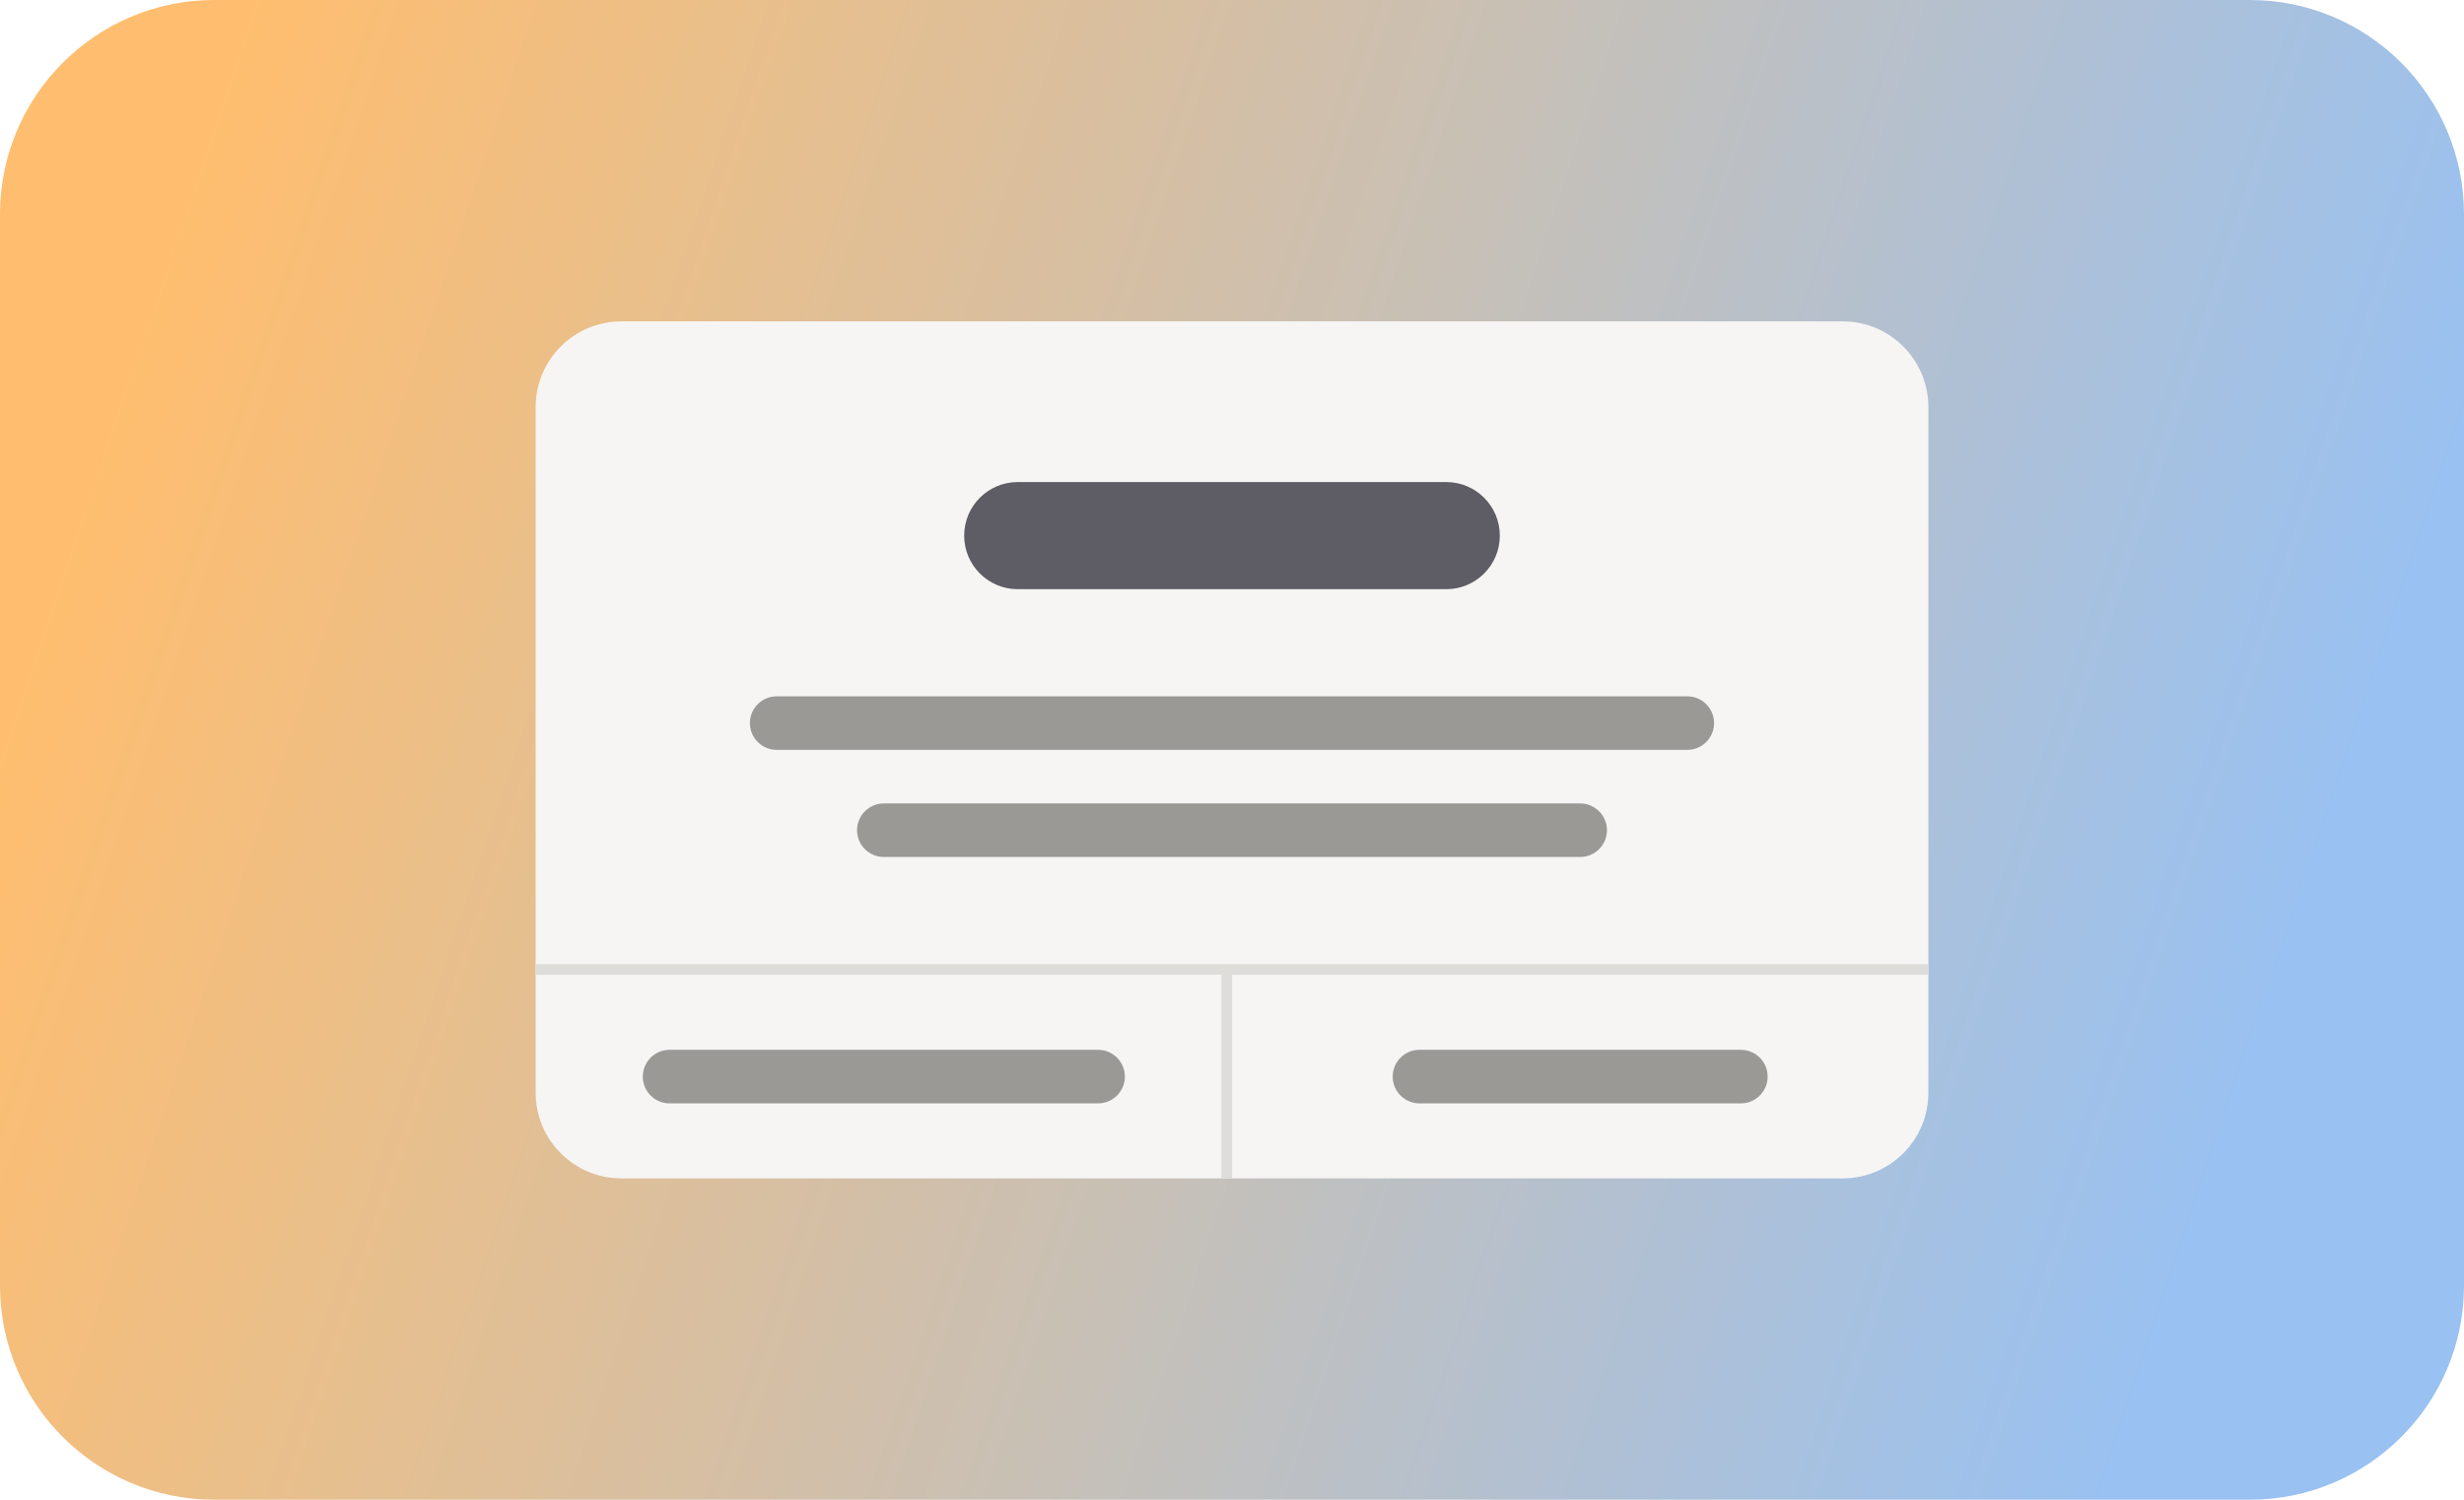
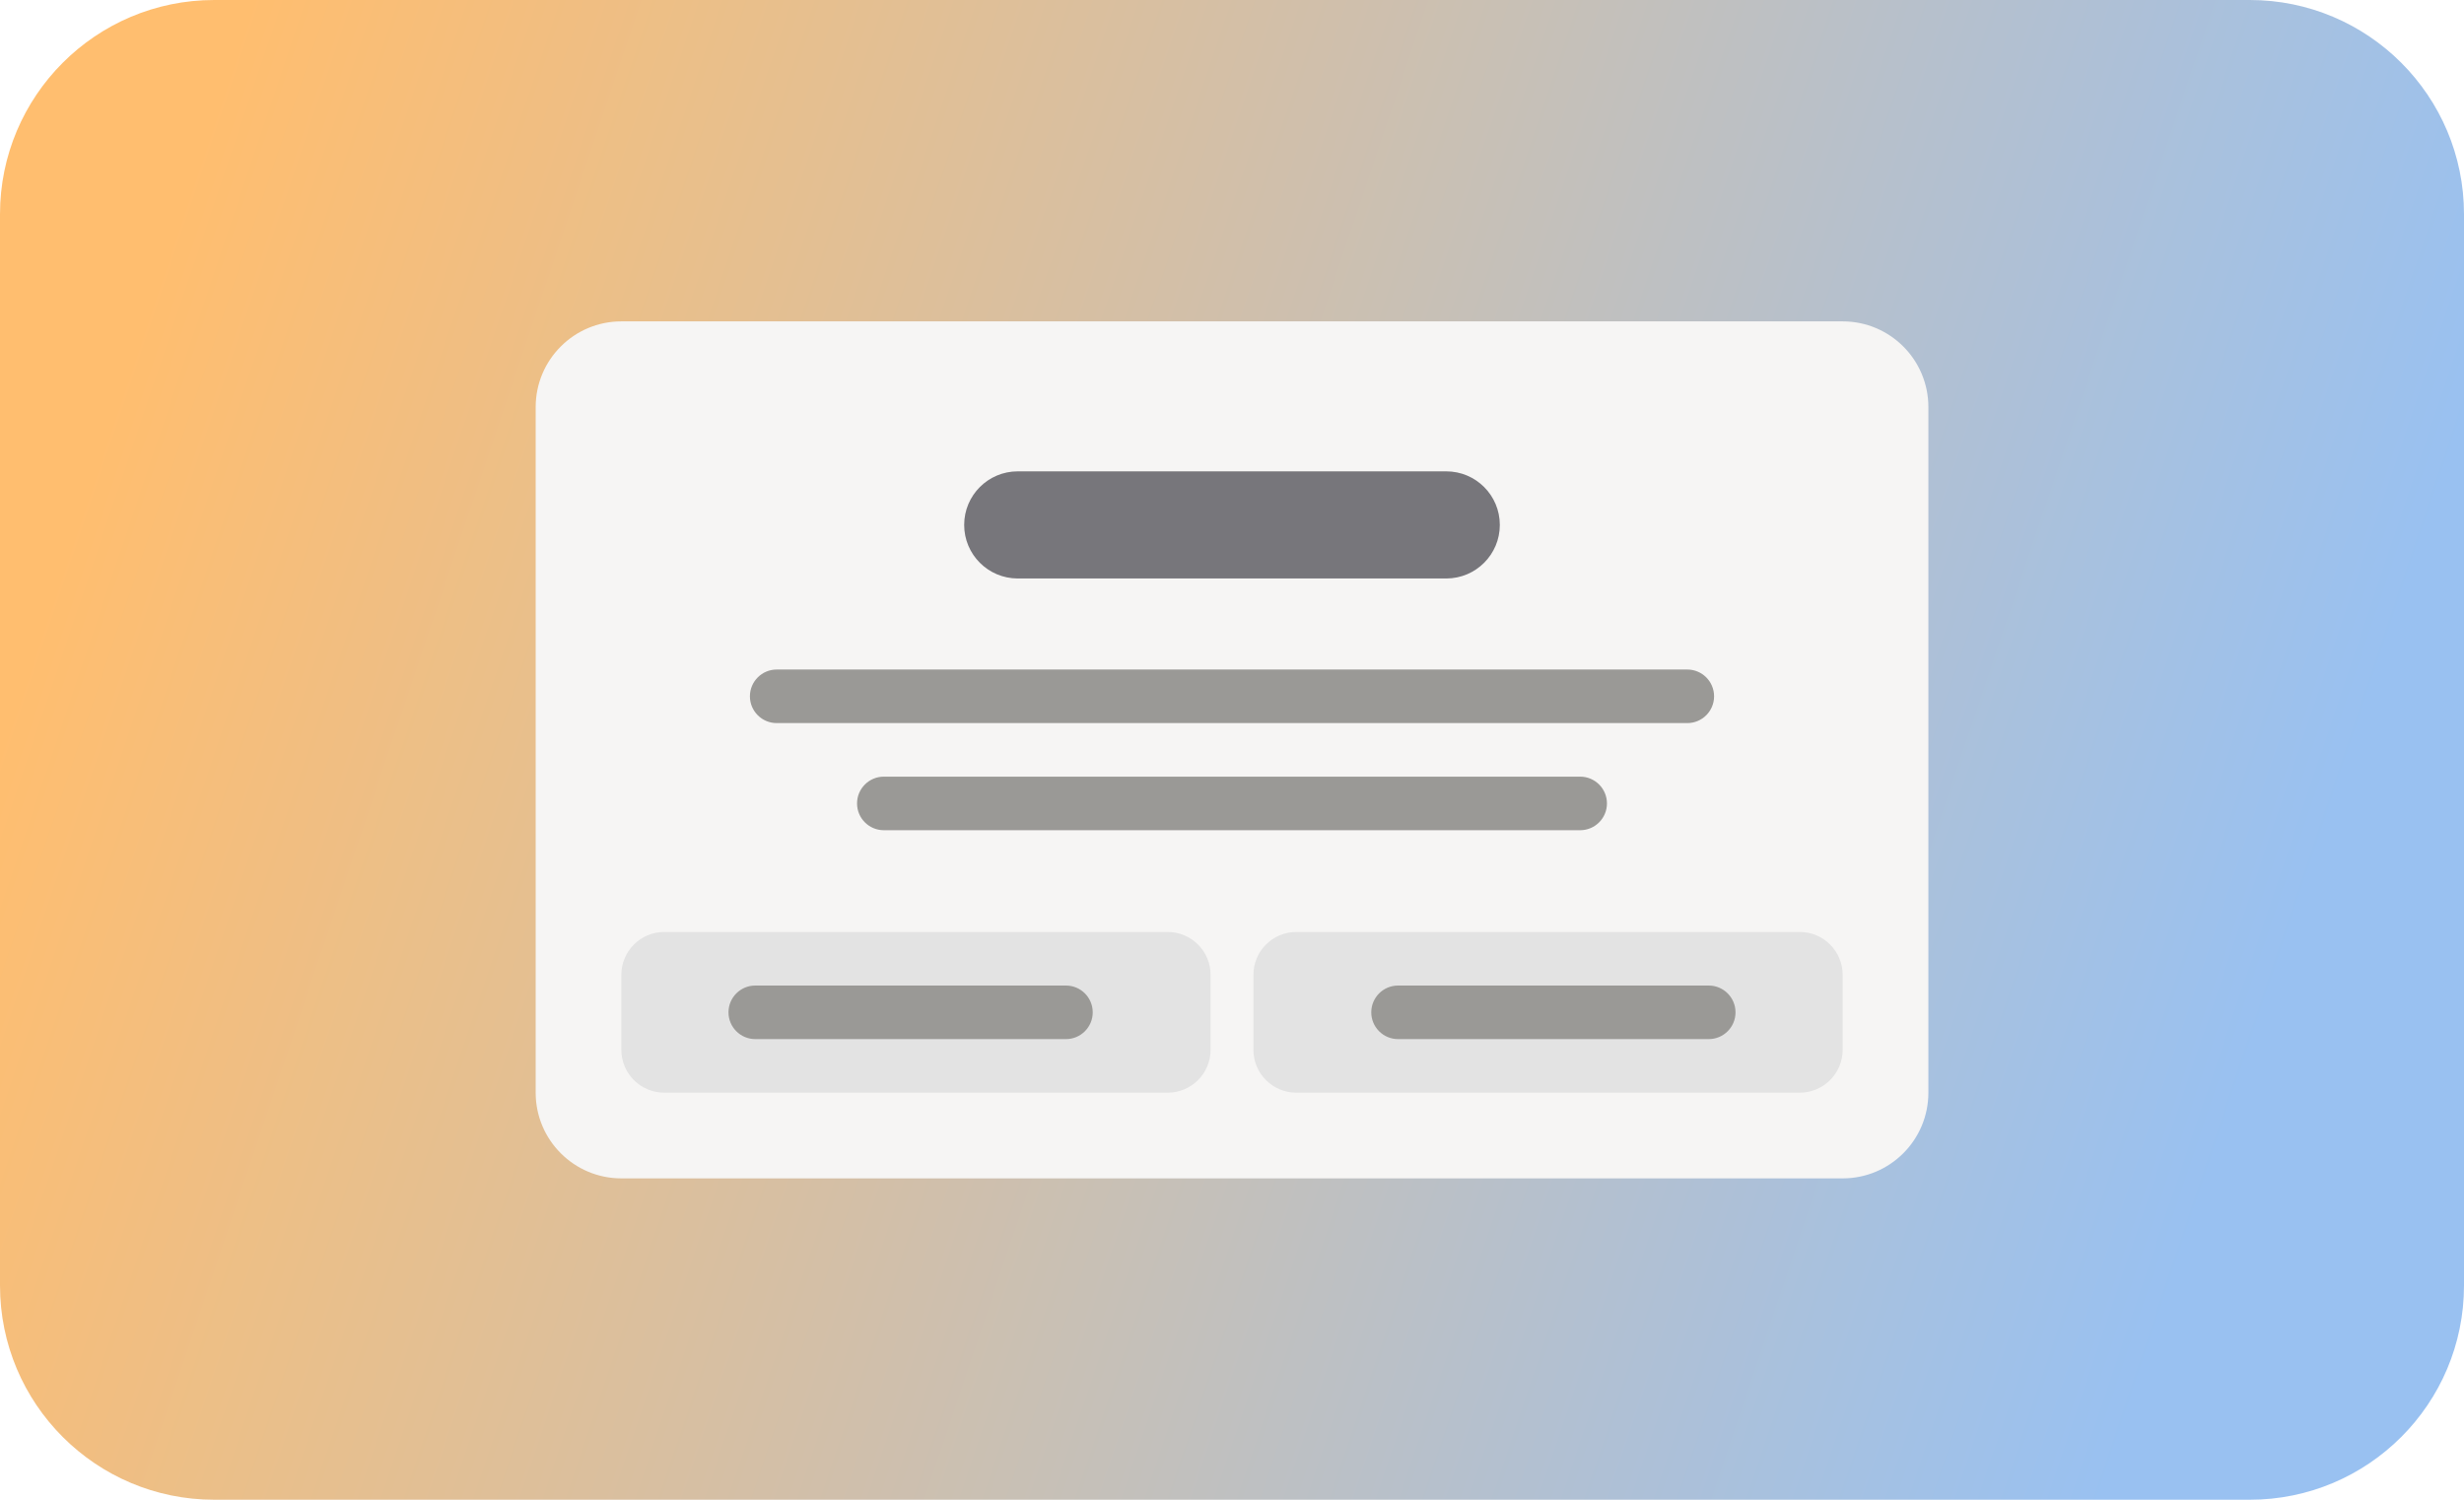
<svg xmlns="http://www.w3.org/2000/svg" xmlns:xlink="http://www.w3.org/1999/xlink" height="140" width="230" version="1.1" id="svg6941" xml:space="preserve">
  <defs id="defs6945">
    <linearGradient xlink:href="#linearGradient1" id="linearGradient2" x1="24.667" y1="26.404" x2="222.659" y2="92.982" gradientUnits="userSpaceOnUse" gradientTransform="translate(-230.001,-140)" />
    <linearGradient id="linearGradient1">
      <stop style="stop-color:#99c1f1;stop-opacity:1" offset="0" id="stop1" />
      <stop style="stop-color:#ffbe6f;stop-opacity:1" offset="1" id="stop2" />
    </linearGradient>
  </defs>
  <rect style="fill:url(#linearGradient2);fill-opacity:1;stroke:none;stroke-width:18;stroke-linecap:round;stroke-dashoffset:26.4" width="230" height="140" x="-230" ry="20" rx="20" id="rect7" y="-140" transform="scale(-1)" />
  <rect style="fill:#f6f5f4;fill-opacity:1;stroke:none;stroke-width:18;stroke-linecap:round;stroke-dashoffset:26.4" width="130.001" height="80.001" x="50.002" y="30" ry="8.001" rx="8.001" id="rect6927" />
-   <path style="fill:#f6f5f4;stroke:#deddda;stroke-width:1;stroke-linecap:butt;stroke-linejoin:miter;stroke-opacity:1" d="M 50.017,90.497 H 180.002 M 114.511,91 v 19" id="path6931" />
-   <rect style="fill:#5e5c64;fill-opacity:1;stroke:none;stroke-width:6;stroke-linecap:round;stroke-linejoin:round;stroke-dashoffset:26.4;paint-order:markers stroke fill" id="rect1" width="50" height="10" x="90" y="45" rx="5" ry="5" />
-   <rect style="fill:#9a9996;fill-opacity:1;stroke:none;stroke-width:6;stroke-linecap:round;stroke-linejoin:round;stroke-dashoffset:26.4;paint-order:markers stroke fill" id="rect2" width="90" height="5" x="70" y="65" rx="2.5" ry="2.5" />
-   <rect style="fill:#9a9996;fill-opacity:1;stroke:none;stroke-width:6;stroke-linecap:round;stroke-linejoin:round;stroke-dashoffset:26.4;paint-order:markers stroke fill" id="rect3" width="70" height="5" x="80" y="75" rx="2.5" ry="2.5" />
-   <rect style="fill:#9a9996;fill-opacity:1;stroke:none;stroke-width:6;stroke-linecap:round;stroke-linejoin:round;stroke-dashoffset:26.4;paint-order:markers stroke fill" id="rect5" width="45" height="5" x="60" y="98" rx="2.5" ry="2.5" />
-   <rect style="fill:#9a9996;fill-opacity:1;stroke:none;stroke-width:6;stroke-linecap:round;stroke-linejoin:round;stroke-dashoffset:26.4;paint-order:markers stroke fill" id="rect6" width="35" height="5" x="130" y="98" rx="2.5" ry="2.5" />
+   <rect style="fill:#77767b;fill-opacity:1;stroke:none;stroke-width:6;stroke-linecap:round;stroke-linejoin:round;stroke-dashoffset:26.4;paint-order:markers stroke fill" id="rect1" width="50" height="10" x="90" y="44" rx="5" ry="5" />
+   <rect style="fill:#9a9996;fill-opacity:1;stroke:none;stroke-width:6;stroke-linecap:round;stroke-linejoin:round;stroke-dashoffset:26.4;paint-order:markers stroke fill" id="rect2" width="90" height="5" x="70" y="62.5" rx="2.5" ry="2.5" />
+   <rect style="fill:#9a9996;fill-opacity:1;stroke:none;stroke-width:6;stroke-linecap:round;stroke-linejoin:round;stroke-dashoffset:26.4;paint-order:markers stroke fill" id="rect3" width="70" height="5" x="80" y="72.5" rx="2.5" ry="2.5" />
+   <rect style="font-variation-settings:normal;opacity:1;vector-effect:none;fill:#e3e3e3;fill-opacity:1;fill-rule:evenodd;stroke:none;stroke-width:0;stroke-linecap:butt;stroke-linejoin:miter;stroke-miterlimit:4;stroke-dasharray:none;stroke-dashoffset:0;stroke-opacity:1;-inkscape-stroke:none;stop-color:#000000;stop-opacity:1" id="rect4" width="55" height="15" x="58" y="87" ry="4" rx="4" />
+   <rect style="font-variation-settings:normal;opacity:1;vector-effect:none;fill:#e3e3e3;fill-opacity:1;fill-rule:evenodd;stroke:none;stroke-width:0;stroke-linecap:butt;stroke-linejoin:miter;stroke-miterlimit:4;stroke-dasharray:none;stroke-dashoffset:0;stroke-opacity:1;-inkscape-stroke:none;stop-color:#000000;stop-opacity:1" id="rect8" width="55" height="15" x="117" y="87" ry="4" rx="4" />
+   <rect style="fill:#9a9996;fill-opacity:1;stroke:none;stroke-width:5.914;stroke-linecap:round;stroke-linejoin:round;stroke-dashoffset:26.4;paint-order:markers stroke fill" id="rect6" width="34" height="5" x="68" y="92" rx="2.5" ry="2.5" />
+   <rect style="fill:#9a9996;fill-opacity:1;stroke:none;stroke-width:5.914;stroke-linecap:round;stroke-linejoin:round;stroke-dashoffset:26.4;paint-order:markers stroke fill" id="rect9" width="34" height="5" x="128" y="92" rx="2.5" ry="2.5" />
</svg>
